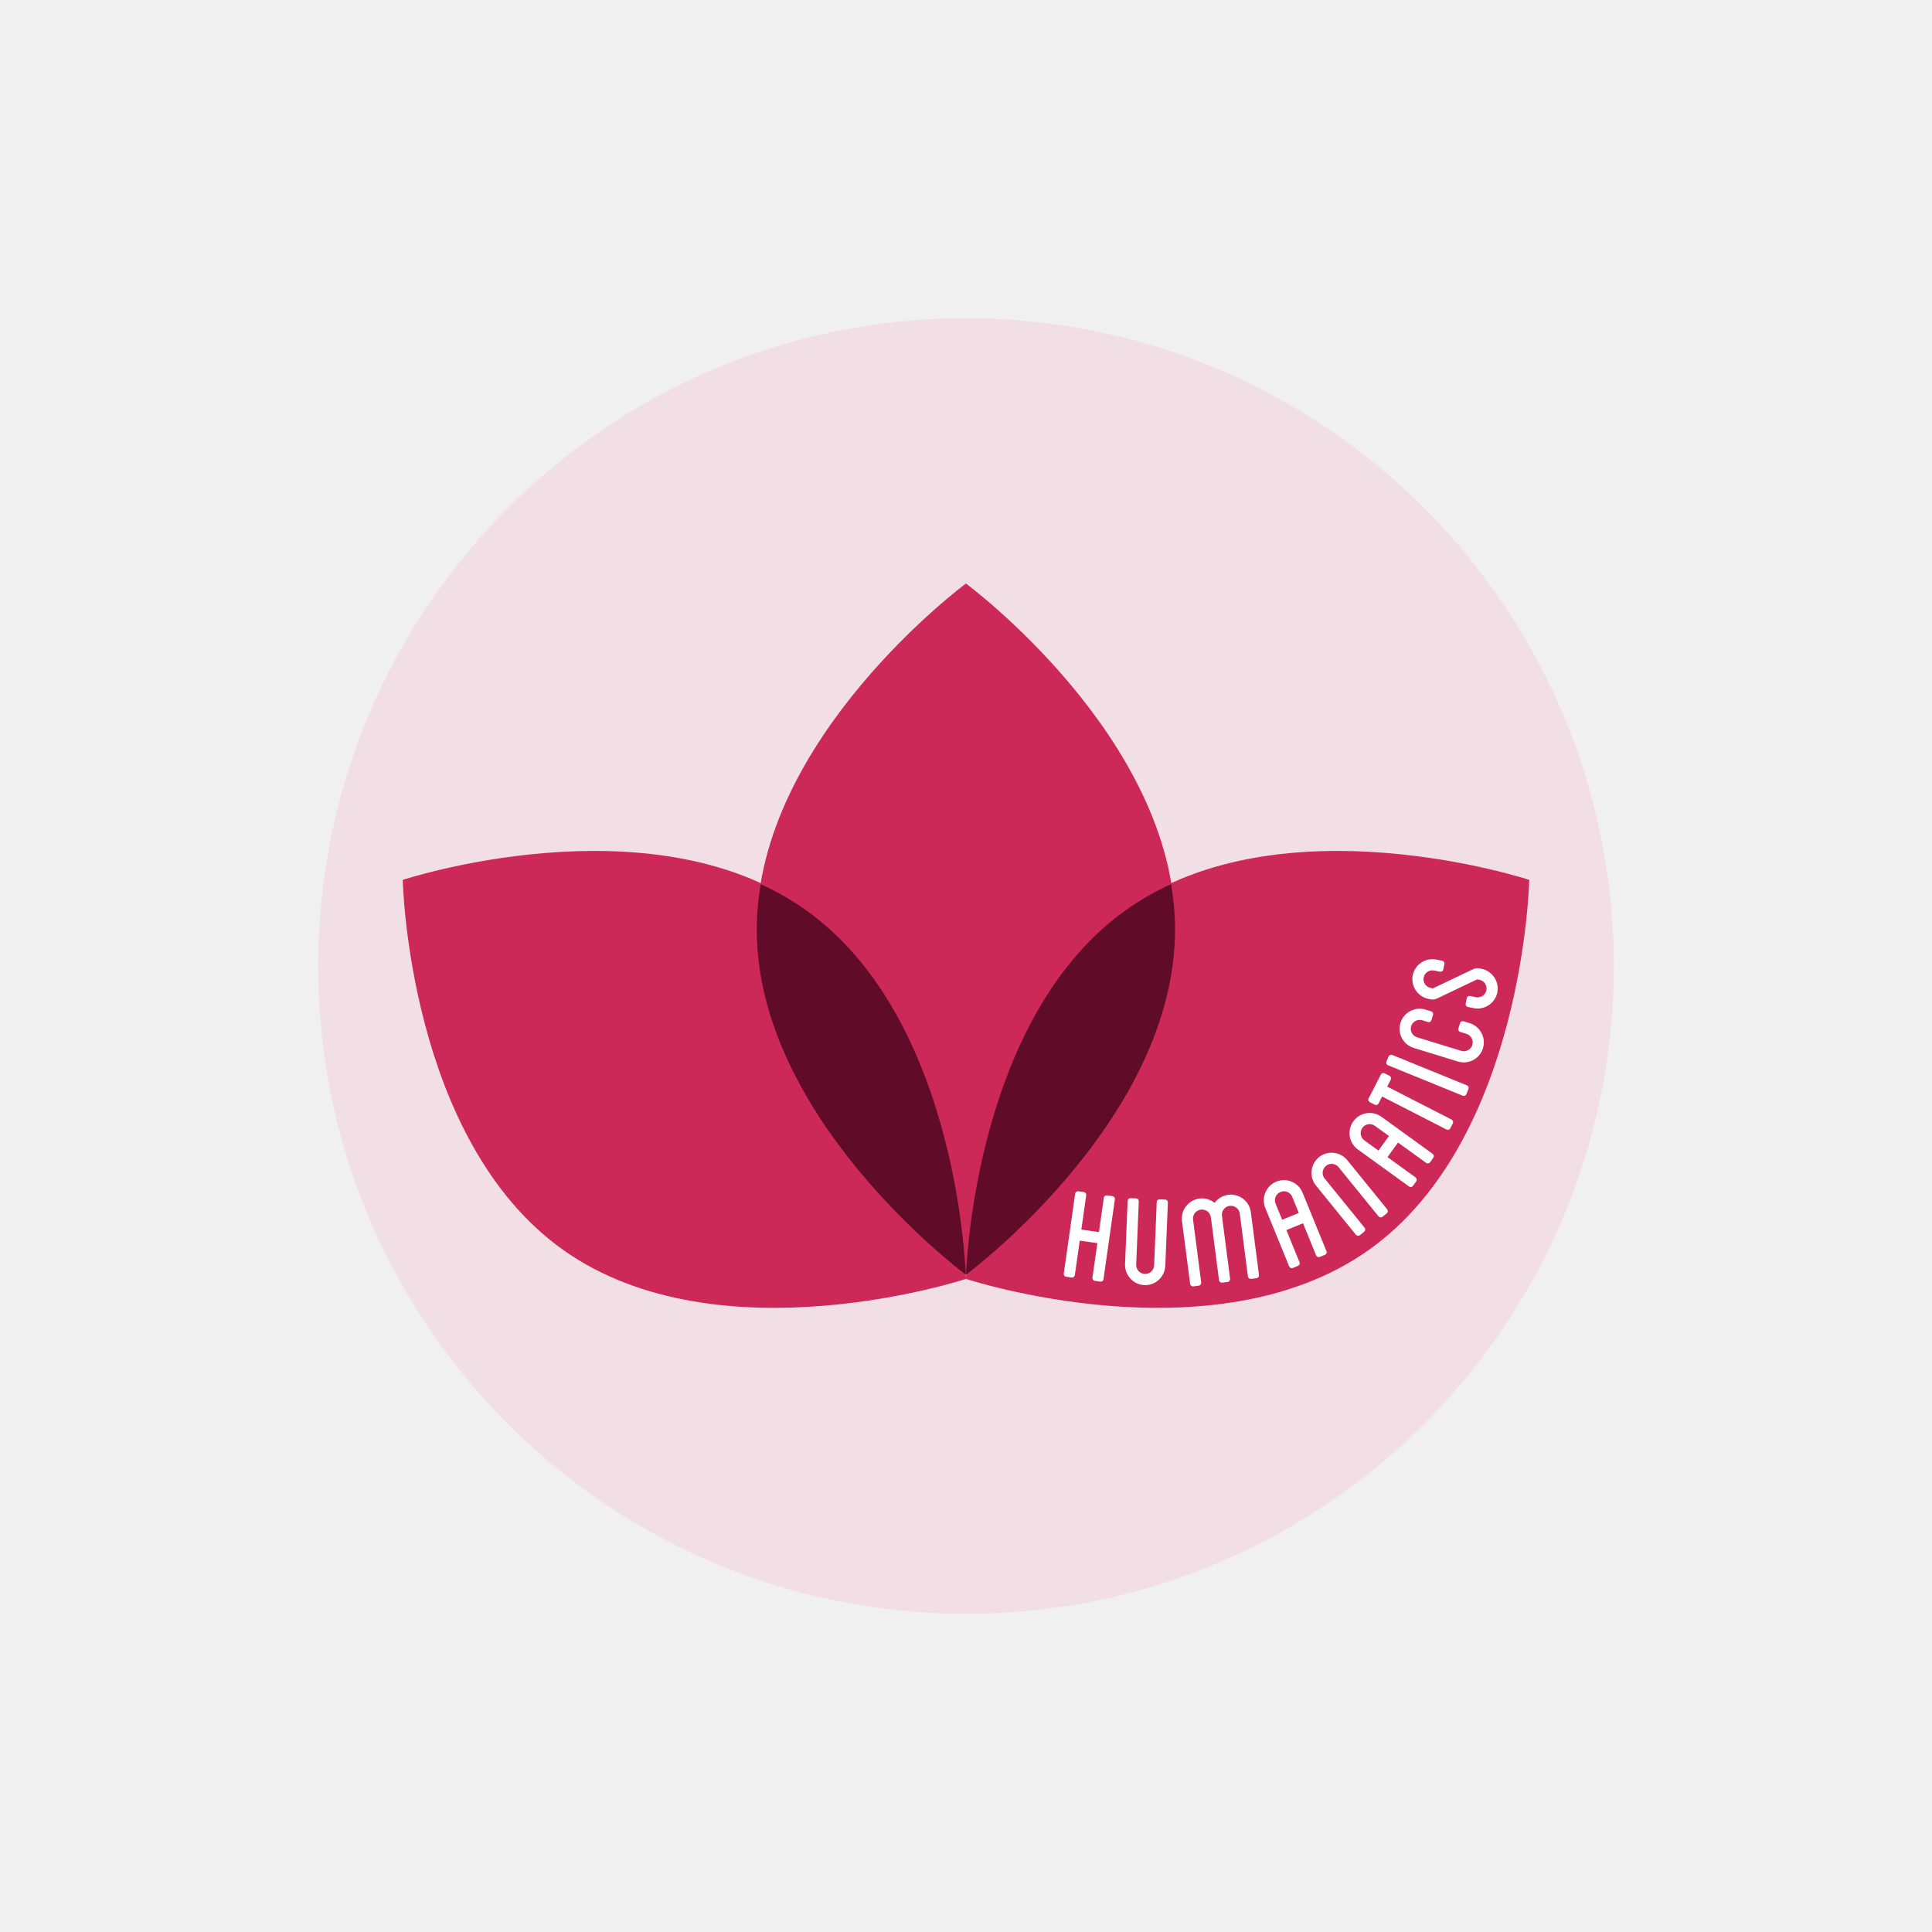
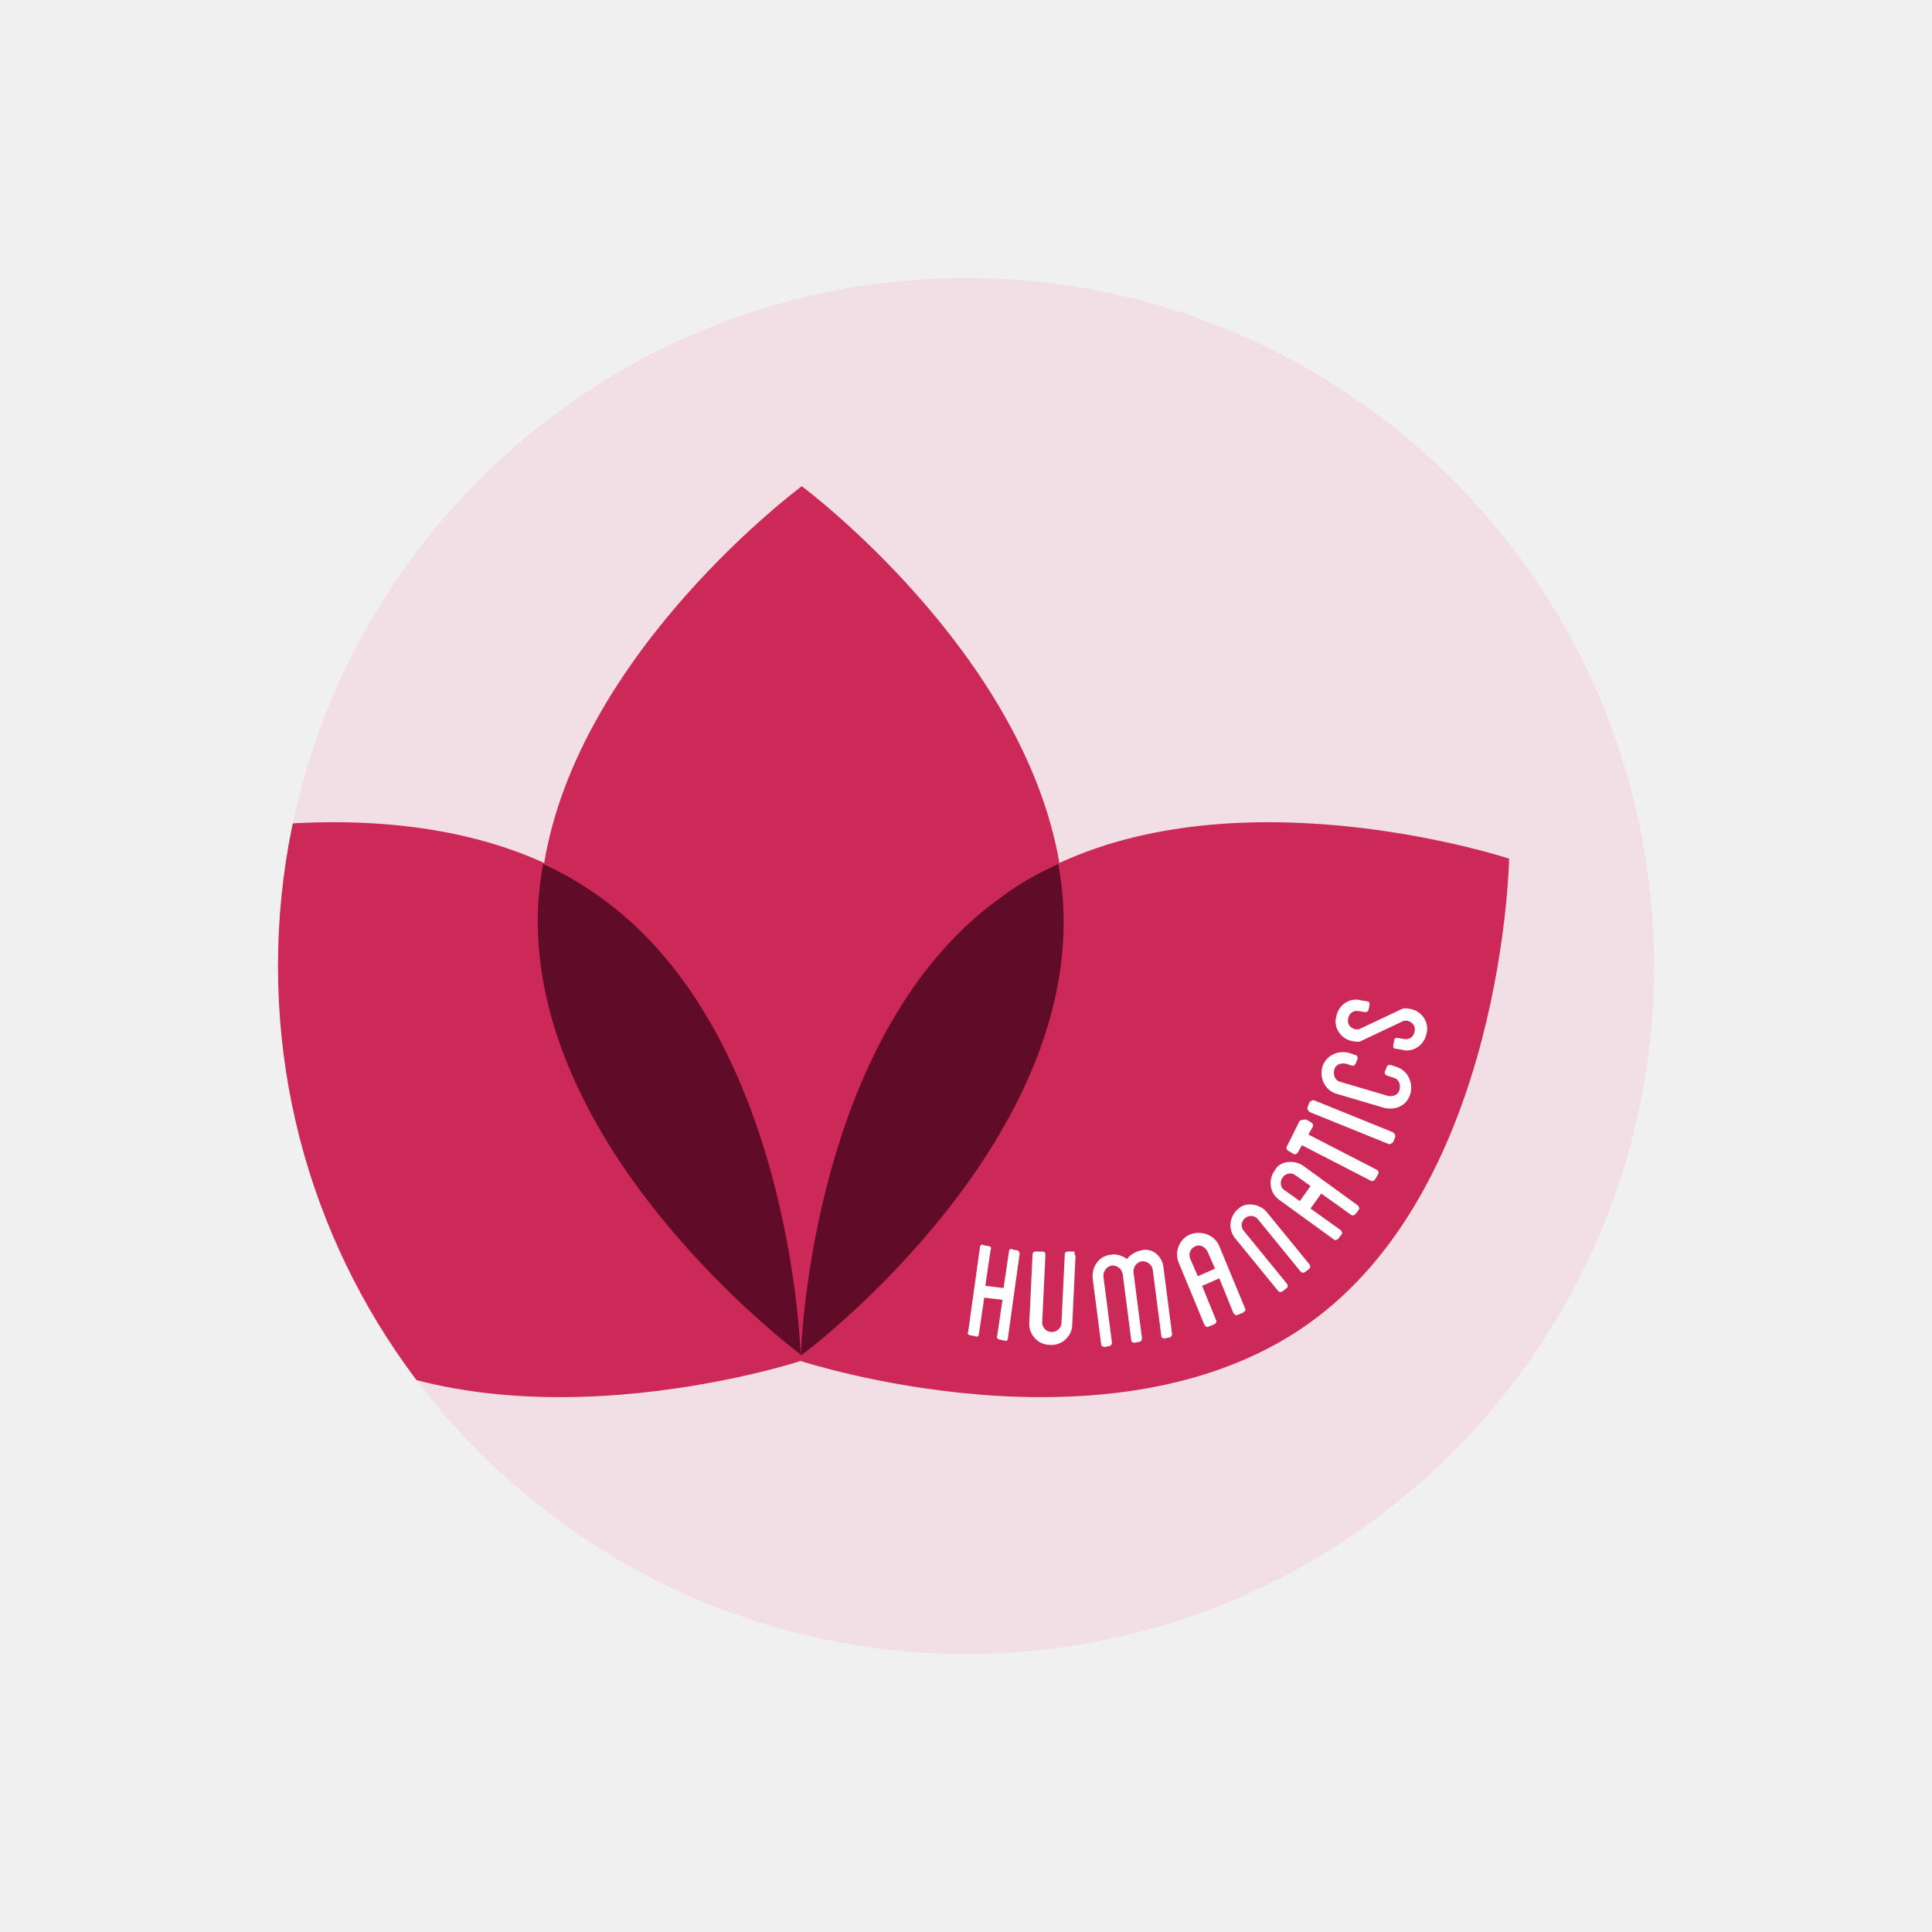
- <svg xmlns="http://www.w3.org/2000/svg" version="1.1" id="Layer_1" x="0px" y="0px" viewBox="0 0 180 180" style="enable-background:new 0 0 180 180;" xml:space="preserve">
+ <svg xmlns="http://www.w3.org/2000/svg" xmlns:xlink="http://www.w3.org/1999/xlink" version="1.1" id="Layer_1" x="0px" y="0px" viewBox="0 0 180 180" style="enable-background:new 0 0 180 180;" xml:space="preserve">
  <style type="text/css">
	.st0{fill:#F2DFE6;}
- 	.st1{fill:#CC2959;}
+ 	.st1{clip-path:url(#SVGID_2_);fill:#CC2959;}
	.st2{fill:#600B27;}
	.st3{fill:#FFFFFF;}
</style>
  <g>
    <g>
+       <circle class="st0" cx="90" cy="90" r="64.1" />
+     </g>
+     <g>
      <g>
-         <circle class="st0" cx="90" cy="90" r="60.353" />
-       </g>
-       <g>
-         <path class="st1" d="M75.03,84.659C89.521,94.925,90,119.152,90,119.152s-23.015,7.583-37.506-2.683     S37.524,81.976,37.524,81.976S60.539,74.393,75.03,84.659z" />
-         <path class="st1" d="M109.492,86.517c0.004,17.759-19.485,32.16-19.485,32.16S70.512,104.284,70.508,86.525     S89.993,54.366,89.993,54.366S109.488,68.758,109.492,86.517z" />
-         <path class="st1" d="M104.97,84.659C90.479,94.925,90,119.152,90,119.152s23.015,7.583,37.506-2.683     s14.97-34.493,14.97-34.493S119.461,74.393,104.97,84.659z" />
-         <path class="st2" d="M89.981,118.755c-0.161-3.484-1.679-24.596-14.952-33.999     c-1.323-0.937-2.716-1.724-4.157-2.382c-0.235,1.391-0.365,2.808-0.365,4.249     C70.512,104.029,89.239,118.2,89.981,118.755z" />
-         <path class="st2" d="M109.474,86.609c-0-1.438-0.13-2.853-0.365-4.24c-1.44,0.659-2.834,1.446-4.157,2.382     C91.666,94.163,90.159,115.308,90,118.76C90.468,118.411,109.478,104.149,109.474,86.609z" />
+         <g>
+           <defs>
+             <circle id="SVGID_1_" cx="90" cy="90" r="64.1" />
+           </defs>
+           <clipPath id="SVGID_2_">
+             <use xlink:href="#SVGID_1_" style="overflow:visible;" />
+           </clipPath>
+           <path class="st1" d="M98.7,80.4c-3.4-19.8-24-35.1-24-35.1s-20.7,15.3-24,35.1C32.5,72.1,8.6,80,8.6,80s0.6,30.5,18.8,43.4      c18.2,12.9,47.2,3.4,47.2,3.4s0-0.2,0-0.6c0,0,0,0,0,0s0,0,0,0c0,0.4,0,0.6,0,0.6s28.9,9.5,47.2-3.4S140.6,80,140.6,80      S116.7,72.1,98.7,80.4z" />
+         </g>
+         <g>
+           <path class="st2" d="M55.8,83.5c-1.7-1.2-3.4-2.2-5.2-3c-0.3,1.7-0.5,3.5-0.5,5.3c0,21.9,23.6,39.7,24.5,40.4      C74.4,121.9,72.5,95.3,55.8,83.5z" />
+           <path class="st2" d="M98.6,80.5c-1.8,0.8-3.6,1.8-5.2,3c-16.7,11.8-18.6,38.4-18.8,42.8c0.6-0.4,24.5-18.4,24.5-40.4      C99.1,84,98.9,82.2,98.6,80.5z" />
+         </g>
      </g>
    </g>
    <g>
-       <path class="st3" d="M103.871,111.737l-1.062,7.449c-0.02,0.144-0.15,0.241-0.294,0.22l-0.515-0.073    c-0.129-0.018-0.241-0.15-0.22-0.294l0.459-3.218l-1.641-0.234l-0.459,3.218    c-0.02,0.145-0.149,0.241-0.294,0.221l-0.514-0.074c-0.145-0.02-0.241-0.149-0.221-0.294l1.062-7.449    c0.02-0.144,0.149-0.241,0.294-0.22l0.514,0.073c0.145,0.021,0.241,0.15,0.221,0.294l-0.457,3.202l1.641,0.234    l0.457-3.202c0.02-0.144,0.165-0.239,0.294-0.22l0.515,0.073C103.795,111.464,103.892,111.593,103.871,111.737z    " />
-       <path class="st3" d="M108.809,112.033l-0.241,5.891c-0.042,1.039-0.921,1.849-1.943,1.807    c-1.039-0.043-1.848-0.921-1.806-1.96l0.241-5.892c0.006-0.146,0.141-0.254,0.27-0.249l0.519,0.021    c0.146,0.006,0.255,0.124,0.249,0.27l-0.241,5.892c-0.019,0.47,0.338,0.859,0.809,0.878    c0.455,0.019,0.843-0.339,0.863-0.81l0.241-5.891c0.006-0.146,0.124-0.255,0.27-0.249l0.519,0.021    C108.706,111.769,108.815,111.887,108.809,112.033z" />
-       <path class="st3" d="M116.537,112.928l0.76,5.866c0.016,0.129-0.079,0.273-0.224,0.291l-0.516,0.067    c-0.145,0.019-0.275-0.095-0.291-0.224l-0.76-5.866c-0.059-0.451-0.478-0.773-0.945-0.713    c-0.452,0.058-0.774,0.477-0.716,0.928l0.761,5.866c0.016,0.129-0.079,0.273-0.224,0.291l-0.516,0.067    c-0.145,0.019-0.275-0.095-0.291-0.224l-0.761-5.866c-0.058-0.451-0.477-0.773-0.928-0.715    c-0.468,0.061-0.79,0.479-0.732,0.93l0.761,5.866c0.016,0.129-0.079,0.273-0.224,0.291l-0.516,0.067    c-0.129,0.017-0.275-0.095-0.291-0.224l-0.761-5.866c-0.132-1.016,0.598-1.962,1.629-2.096    c0.516-0.067,1.028,0.096,1.413,0.406c0.292-0.398,0.747-0.686,1.263-0.753    C115.458,111.184,116.405,111.913,116.537,112.928z" />
-       <path class="st3" d="M121.354,111.109l2.231,5.461c0.055,0.135-0.007,0.284-0.143,0.339l-0.481,0.197    c-0.135,0.056-0.284-0.007-0.339-0.142l-1.223-2.994l-1.55,0.633l1.223,2.994    c0.056,0.135-0.007,0.283-0.142,0.339l-0.481,0.197c-0.135,0.056-0.284-0.007-0.339-0.142l-2.231-5.461    c-0.387-0.948,0.075-2.049,1.038-2.442C119.865,109.698,120.967,110.162,121.354,111.109z M120.391,111.502    c-0.172-0.421-0.659-0.626-1.081-0.454c-0.436,0.178-0.641,0.666-0.469,1.087l0.614,1.504l1.55-0.633    L120.391,111.502z" />
-       <path class="st3" d="M125.515,108.082l3.729,4.592c0.082,0.101,0.075,0.274-0.038,0.366l-0.404,0.328    c-0.113,0.092-0.284,0.064-0.365-0.038l-3.729-4.592c-0.287-0.354-0.813-0.408-1.166-0.121    c-0.366,0.297-0.42,0.823-0.134,1.176l3.729,4.592c0.082,0.101,0.076,0.274-0.038,0.366l-0.404,0.328    c-0.113,0.092-0.284,0.064-0.366-0.038l-3.729-4.592c-0.645-0.795-0.522-1.984,0.286-2.64    C123.681,107.164,124.869,107.287,125.515,108.082z" />
-       <path class="st3" d="M128.701,104.045l4.78,3.458c0.118,0.086,0.144,0.245,0.058,0.363l-0.305,0.421    c-0.086,0.118-0.244,0.144-0.363,0.058l-2.62-1.896l-0.982,1.357l2.62,1.896    c0.118,0.086,0.144,0.245,0.058,0.363l-0.305,0.421c-0.086,0.119-0.245,0.144-0.363,0.058l-4.779-3.458    c-0.83-0.6-1.019-1.78-0.409-2.623C126.691,103.634,127.872,103.445,128.701,104.045z M128.091,104.887    c-0.368-0.267-0.89-0.183-1.157,0.186c-0.277,0.381-0.193,0.904,0.176,1.17l1.316,0.953l0.982-1.357    L128.091,104.887z" />
-       <path class="st3" d="M129,99.996l0.463,0.237c0.13,0.067,0.179,0.22,0.113,0.35l-0.334,0.651l6.001,3.076    c0.116,0.059,0.18,0.219,0.113,0.35l-0.237,0.463c-0.066,0.13-0.234,0.172-0.35,0.112l-6.001-3.075    l-0.333,0.651c-0.067,0.13-0.22,0.18-0.35,0.113l-0.462-0.237c-0.13-0.067-0.18-0.22-0.113-0.35    l1.142-2.227C128.717,99.978,128.87,99.929,129,99.996z" />
-       <path class="st3" d="M136.672,101.122c0.135,0.055,0.198,0.203,0.143,0.339l-0.196,0.481    c-0.056,0.135-0.203,0.198-0.339,0.143l-6.965-2.837c-0.135-0.055-0.198-0.203-0.143-0.339l0.196-0.481    c0.049-0.121,0.203-0.198,0.339-0.143L136.672,101.122z" />
-       <path class="st3" d="M133.036,95.219l-0.528-0.163c-0.435-0.133-0.902,0.114-1.035,0.549    c-0.134,0.435,0.113,0.902,0.549,1.035l4.116,1.265c0.435,0.134,0.902-0.114,1.035-0.549    c0.134-0.435-0.114-0.902-0.549-1.036l-0.575-0.176c-0.14-0.043-0.215-0.185-0.172-0.325l0.152-0.497    c0.043-0.139,0.185-0.215,0.325-0.172l0.575,0.176c0.978,0.301,1.537,1.357,1.237,2.335    c-0.305,0.994-1.357,1.538-2.335,1.238l-4.116-1.265c-0.979-0.301-1.542-1.341-1.237-2.335    c0.3-0.979,1.356-1.538,2.335-1.238l0.528,0.163c0.139,0.043,0.215,0.185,0.172,0.325l-0.152,0.497    C133.318,95.187,133.176,95.262,133.036,95.219z" />
-       <path class="st3" d="M134.158,90.532l-0.541-0.111c-0.445-0.091-0.887,0.2-0.978,0.645    c-0.091,0.446,0.2,0.887,0.646,0.978c0.207,0.043,0.207,0.043,0.28,0.008l3.383-1.613    c0.588-0.278,0.588-0.278,1.097-0.174c1.003,0.206,1.661,1.203,1.456,2.205c-0.205,1.003-1.202,1.661-2.205,1.456    l-0.541-0.111c-0.143-0.029-0.232-0.163-0.202-0.307l0.104-0.509c0.029-0.143,0.163-0.232,0.307-0.203    l0.541,0.111c0.446,0.091,0.887-0.2,0.978-0.646c0.092-0.445-0.2-0.887-0.645-0.978    c-0.207-0.042-0.207-0.042-0.281-0.007l-3.382,1.613c-0.588,0.278-0.588,0.278-1.097,0.173    c-1.003-0.205-1.661-1.202-1.456-2.205c0.205-1.003,1.202-1.661,2.205-1.456l0.541,0.111    c0.143,0.029,0.232,0.164,0.203,0.307l-0.104,0.509C134.435,90.473,134.301,90.561,134.158,90.532z" />
+       <path class="st3" d="M95,116.8l-1.1,7.9c0,0.2-0.2,0.3-0.3,0.2l-0.5-0.1c-0.1,0-0.3-0.2-0.2-0.3l0.5-3.4l-1.7-0.2l-0.5,3.4    c0,0.2-0.2,0.3-0.3,0.2l-0.5-0.1c-0.2,0-0.3-0.2-0.2-0.3l1.1-7.9c0-0.2,0.2-0.3,0.3-0.2l0.5,0.1c0.2,0,0.3,0.2,0.2,0.3l-0.5,3.4    l1.7,0.2l0.5-3.4c0-0.2,0.2-0.3,0.3-0.2l0.5,0.1C94.9,116.5,95,116.7,95,116.8z" />
+       <path class="st3" d="M100.2,117.1l-0.3,6.3c0,1.1-1,2-2.1,1.9c-1.1,0-2-1-1.9-2.1l0.3-6.3c0-0.2,0.1-0.3,0.3-0.3l0.6,0    c0.2,0,0.3,0.1,0.3,0.3l-0.3,6.3c0,0.5,0.4,0.9,0.9,0.9c0.5,0,0.9-0.4,0.9-0.9l0.3-6.3c0-0.2,0.1-0.3,0.3-0.3l0.6,0    C100.1,116.8,100.2,117,100.2,117.1z" />
+       <path class="st3" d="M108.4,118.1l0.8,6.2c0,0.1-0.1,0.3-0.2,0.3l-0.5,0.1c-0.2,0-0.3-0.1-0.3-0.2l-0.8-6.2    c-0.1-0.5-0.5-0.8-1-0.8c-0.5,0.1-0.8,0.5-0.8,1l0.8,6.2c0,0.1-0.1,0.3-0.2,0.3l-0.5,0.1c-0.2,0-0.3-0.1-0.3-0.2l-0.8-6.2    c-0.1-0.5-0.5-0.8-1-0.8c-0.5,0.1-0.8,0.5-0.8,1l0.8,6.2c0,0.1-0.1,0.3-0.2,0.3l-0.5,0.1c-0.1,0-0.3-0.1-0.3-0.2l-0.8-6.2    c-0.1-1.1,0.6-2.1,1.7-2.2c0.5-0.1,1.1,0.1,1.5,0.4c0.3-0.4,0.8-0.7,1.3-0.8C107.3,116.2,108.3,117,108.4,118.1z" />
+       <path class="st3" d="M113.6,116.1l2.4,5.8c0.1,0.1,0,0.3-0.2,0.4l-0.5,0.2c-0.1,0.1-0.3,0-0.4-0.2l-1.3-3.2l-1.6,0.7l1.3,3.2    c0.1,0.1,0,0.3-0.2,0.4l-0.5,0.2c-0.1,0.1-0.3,0-0.4-0.2l-2.4-5.8c-0.4-1,0.1-2.2,1.1-2.6C112,114.6,113.2,115.1,113.6,116.1z     M112.5,116.6c-0.2-0.4-0.7-0.7-1.1-0.5c-0.5,0.2-0.7,0.7-0.5,1.2l0.7,1.6l1.6-0.7L112.5,116.6z" />
+       <path class="st3" d="M118,112.9l4,4.9c0.1,0.1,0.1,0.3,0,0.4l-0.4,0.3c-0.1,0.1-0.3,0.1-0.4,0l-4-4.9c-0.3-0.4-0.9-0.4-1.2-0.1    c-0.4,0.3-0.4,0.9-0.1,1.2l4,4.9c0.1,0.1,0.1,0.3,0,0.4l-0.4,0.3c-0.1,0.1-0.3,0.1-0.4,0l-4-4.9c-0.7-0.8-0.6-2.1,0.3-2.8    C116,112,117.3,112.1,118,112.9z" />
+       <path class="st3" d="M121.4,108.6l5.1,3.7c0.1,0.1,0.2,0.3,0.1,0.4l-0.3,0.4c-0.1,0.1-0.3,0.2-0.4,0.1l-2.8-2l-1,1.4l2.8,2    c0.1,0.1,0.2,0.3,0.1,0.4l-0.3,0.4c-0.1,0.1-0.3,0.2-0.4,0.1l-5.1-3.7c-0.9-0.6-1.1-1.9-0.4-2.8    C119.2,108.2,120.5,108,121.4,108.6z M120.7,109.5c-0.4-0.3-0.9-0.2-1.2,0.2c-0.3,0.4-0.2,1,0.2,1.2l1.4,1l1-1.4L120.7,109.5z" />
+       <path class="st3" d="M121.7,104.3l0.5,0.3c0.1,0.1,0.2,0.2,0.1,0.4l-0.4,0.7l6.4,3.3c0.1,0.1,0.2,0.2,0.1,0.4l-0.3,0.5    c-0.1,0.1-0.2,0.2-0.4,0.1l-6.4-3.3l-0.4,0.7c-0.1,0.1-0.2,0.2-0.4,0.1l-0.5-0.3c-0.1-0.1-0.2-0.2-0.1-0.4l1.2-2.4    C121.4,104.3,121.6,104.3,121.7,104.3z" />
+       <path class="st3" d="M129.8,105.5c0.1,0.1,0.2,0.2,0.2,0.4l-0.2,0.5c-0.1,0.1-0.2,0.2-0.4,0.2l-7.4-3c-0.1-0.1-0.2-0.2-0.2-0.4    l0.2-0.5c0.1-0.1,0.2-0.2,0.4-0.2L129.8,105.5z" />
+       <path class="st3" d="M126,99.3l-0.6-0.2c-0.5-0.1-1,0.1-1.1,0.6c-0.1,0.5,0.1,1,0.6,1.1l4.4,1.3c0.5,0.1,1-0.1,1.1-0.6    c0.1-0.5-0.1-1-0.6-1.1l-0.6-0.2c-0.1,0-0.2-0.2-0.2-0.3l0.2-0.5c0-0.1,0.2-0.2,0.3-0.2l0.6,0.2c1,0.3,1.6,1.4,1.3,2.5    c-0.3,1.1-1.4,1.6-2.5,1.3l-4.4-1.3c-1-0.3-1.6-1.4-1.3-2.5c0.3-1,1.4-1.6,2.5-1.3l0.6,0.2c0.1,0,0.2,0.2,0.2,0.3l-0.2,0.5    C126.3,99.2,126.1,99.3,126,99.3z" />
+       <path class="st3" d="M127.2,94.3l-0.6-0.1c-0.5-0.1-0.9,0.2-1,0.7c-0.1,0.5,0.2,0.9,0.7,1c0.2,0,0.2,0,0.3,0l3.6-1.7    c0.6-0.3,0.6-0.3,1.2-0.2c1.1,0.2,1.8,1.3,1.5,2.3c-0.2,1.1-1.3,1.8-2.3,1.5l-0.6-0.1c-0.2,0-0.2-0.2-0.2-0.3l0.1-0.5    c0-0.2,0.2-0.2,0.3-0.2l0.6,0.1c0.5,0.1,0.9-0.2,1-0.7c0.1-0.5-0.2-0.9-0.7-1c-0.2,0-0.2,0-0.3,0l-3.6,1.7    c-0.6,0.3-0.6,0.3-1.2,0.2c-1.1-0.2-1.8-1.3-1.5-2.3c0.2-1.1,1.3-1.8,2.3-1.5l0.6,0.1c0.2,0,0.2,0.2,0.2,0.3l-0.1,0.5    C127.5,94.2,127.3,94.3,127.2,94.3z" />
    </g>
  </g>
</svg>
